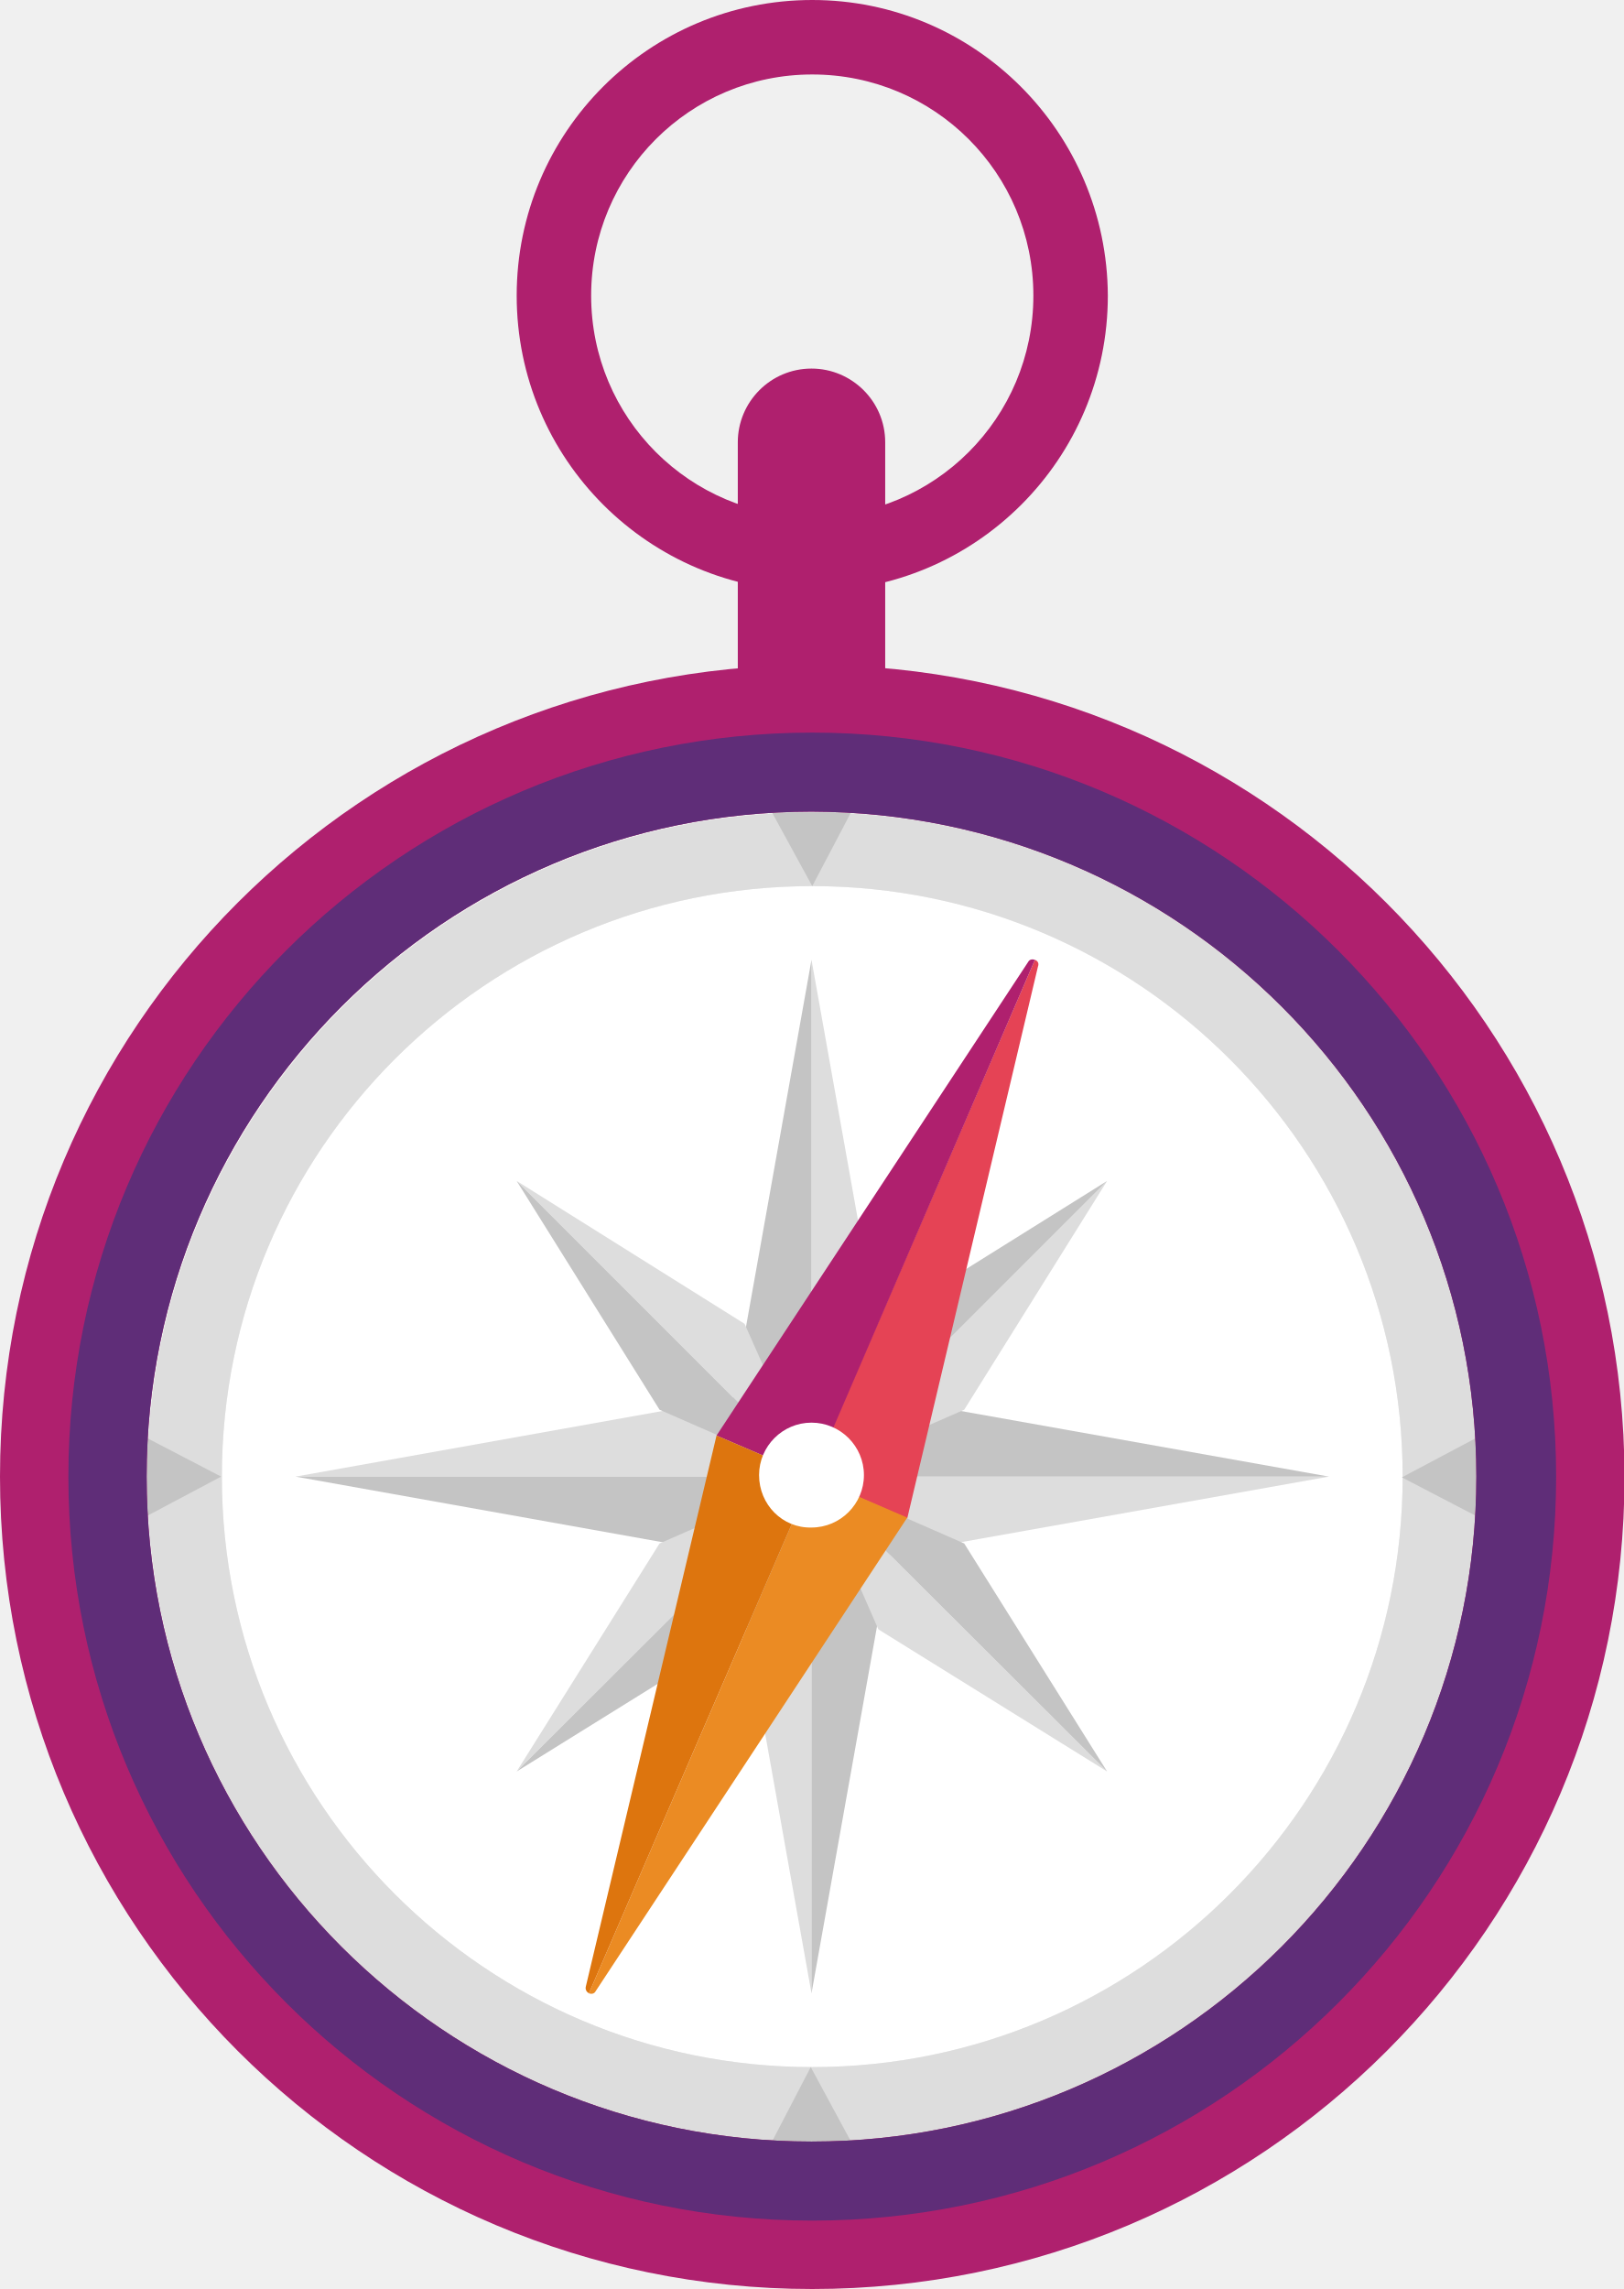
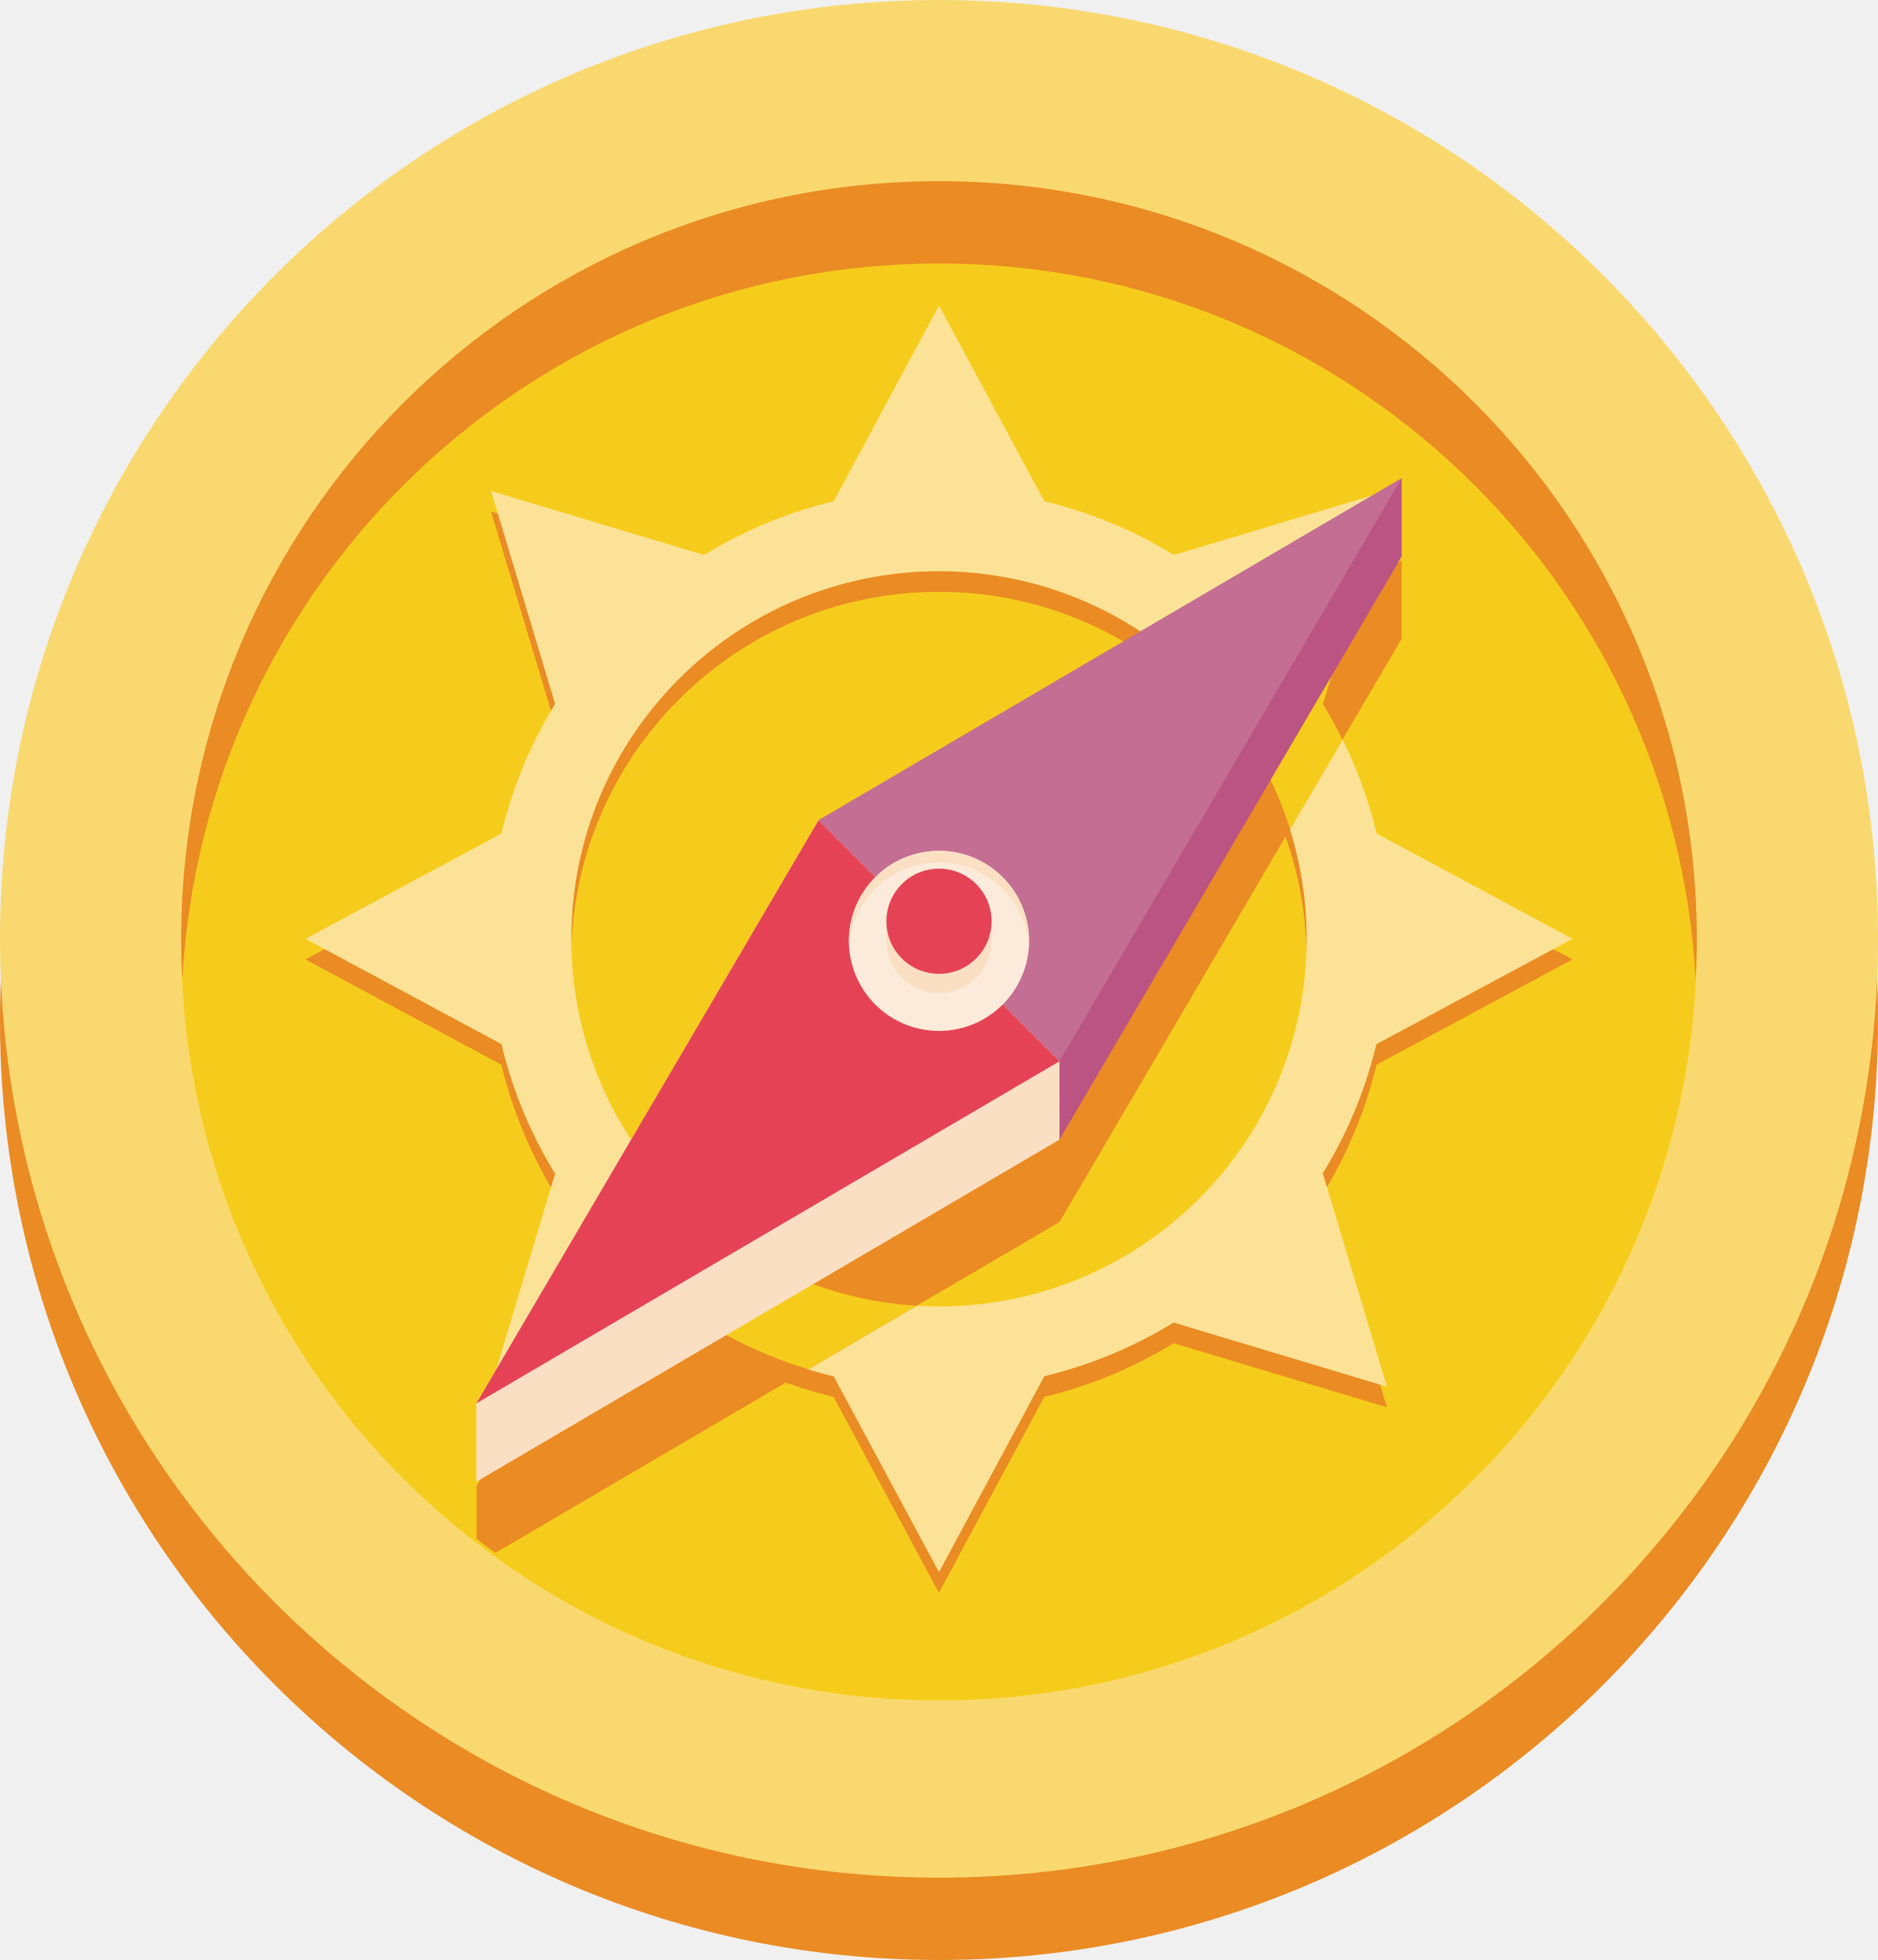
- <svg xmlns="http://www.w3.org/2000/svg" version="1.1" id="Layer_1" x="0px" y="0px" viewBox="0 0 213.7 301.2" style="enable-background:new 0 0 213.7 301.2;" xml:space="preserve">
-   <style type="text/css">
- 	.st0{fill:#FFFFFF;}
- 	.st1{fill:#AF206E;}
- 	.st2{fill:#DDDDDD;}
- 	.st3{fill:#C4C4C4;}
- 	.st4{fill:#E54355;}
- 	.st5{fill:#EB8B23;}
- 	.st6{fill:#DD750E;}
- 	.st7{fill:#5F2D78;}
- </style>
-   <g>
-     <path class="st0" d="M184.6,194.3c0,42.9-34.8,77.7-77.7,77.7h0c-42.9,0-77.7-34.8-77.7-77.7v0c0-42.9,34.8-77.7,77.7-77.7h0   C149.8,116.6,184.6,151.4,184.6,194.3L184.6,194.3z" />
-     <path class="st1" d="M106.9,0C85.4,0,68,17.4,68,38.9c0,21.5,17.4,38.9,38.9,38.9c21.5,0,38.9-17.4,38.9-38.9   C145.7,17.4,128.3,0,106.9,0z M106.9,68c-16.1,0-29.1-13-29.1-29.1c0-16.1,13-29.1,29.1-29.1c16.1,0,29.1,13,29.1,29.1   C136,55,123,68,106.9,68z" />
-     <path class="st1" d="M116.5,97.1H97.1V58.2c0-5.3,4.3-9.7,9.7-9.7l0,0c5.3,0,9.7,4.3,9.7,9.7V97.1z" />
-     <path class="st2" d="M106.9,106.9L106.9,106.9c-48.3,0-87.5,39.2-87.5,87.5v0c0,48.3,39.2,87.5,87.5,87.5h0   c48.3,0,87.5-39.2,87.5-87.5v0C194.3,146,155.2,106.9,106.9,106.9z M184.6,194.3c0,42.9-34.8,77.7-77.7,77.7h0   c-42.9,0-77.7-34.8-77.7-77.7v0c0-42.9,34.8-77.7,77.7-77.7h0C149.8,116.6,184.6,151.4,184.6,194.3L184.6,194.3z" />
-     <g>
-       <polygon class="st2" points="117.1,184 106.8,126.3 106.8,194.3   " />
-       <g>
-         <polygon class="st3" points="96.5,184 106.8,126.3 106.8,194.3    " />
-         <g>
-           <polygon class="st2" points="96.5,204.6 106.8,262.3 106.8,194.3     " />
-           <polygon class="st3" points="117.1,204.6 106.8,262.3 106.8,194.3     " />
-         </g>
-         <g>
-           <polygon class="st2" points="117.1,204.6 174.9,194.3 106.8,194.3     " />
-           <polygon class="st3" points="117.1,184 174.9,194.3 106.8,194.3     " />
-         </g>
-         <g>
-           <polygon class="st2" points="96.5,184 38.9,194.3 106.8,194.3     " />
-           <polygon class="st3" points="96.5,204.6 38.9,194.3 106.8,194.3     " />
-         </g>
-         <g>
-           <g>
-             <g>
-               <polygon class="st2" points="126.9,185.5 145.7,155.4 106.8,194.3       " />
-             </g>
-           </g>
-           <g>
-             <g>
-               <polygon class="st3" points="115.6,174.2 145.7,155.4 106.8,194.3       " />
-             </g>
-           </g>
-         </g>
-         <g>
-           <g>
-             <g>
-               <polygon class="st2" points="115.6,214.4 145.7,233.1 106.8,194.3       " />
-             </g>
-           </g>
-           <g>
-             <g>
-               <polygon class="st3" points="126.9,203.1 145.7,233.1 106.8,194.3       " />
-             </g>
-           </g>
-         </g>
-         <g>
-           <g>
-             <g>
-               <polygon class="st2" points="86.8,203.1 68,233.1 106.9,194.3       " />
-             </g>
-           </g>
-           <g>
-             <g>
-               <polygon class="st3" points="98.1,214.4 68,233.1 106.9,194.3       " />
-             </g>
-           </g>
-         </g>
-         <g>
-           <g>
-             <g>
-               <polygon class="st2" points="98,174.2 68,155.4 106.9,194.3       " />
-             </g>
-           </g>
-           <g>
-             <g>
-               <polygon class="st3" points="86.8,185.5 68,155.4 106.9,194.3       " />
-             </g>
-           </g>
-         </g>
-       </g>
-     </g>
-     <g>
-       <path class="st4" d="M136.2,126.3l-29.4,68l0,0l12.6,5.5l17.2-72.6C136.8,126.7,136.5,126.4,136.2,126.3z" />
-       <path class="st1" d="M136.2,126.3c-0.3-0.1-0.7-0.1-0.9,0.3l-41,62.3l12.6,5.4L136.2,126.3z" />
-       <path class="st5" d="M106.9,194.3l-29.4,68c0.3,0.1,0.7,0.1,0.9-0.3l41-62.3L106.9,194.3L106.9,194.3z" />
-       <path class="st6" d="M94.3,188.9l-17.2,72.5c-0.1,0.4,0.1,0.7,0.4,0.9l29.4-68L94.3,188.9z" />
-     </g>
-     <path class="st0" d="M99.9,194.1c0-3.8,3.1-6.9,6.9-6.9c3.8,0,6.9,3.1,6.9,6.9c0,3.8-3.1,6.9-6.9,6.9   C103,201.1,99.9,198,99.9,194.1z" />
-     <polygon class="st3" points="112,106.9 106.9,116.6 101.6,106.9  " />
-     <polygon class="st3" points="101.6,281.8 106.7,272 112,281.8  " />
-     <polygon class="st3" points="194.3,199.5 184.5,194.4 194.3,189.2  " />
-     <polygon class="st3" points="19.3,189.2 29.1,194.3 19.3,199.5  " />
-     <g>
-       <path class="st1" d="M106.9,87.5L106.9,87.5C47.8,87.5,0,135.3,0,194.3v0c0,59,47.8,106.9,106.9,106.9h0    c59,0,106.9-47.8,106.9-106.9v0C213.7,135.3,165.9,87.5,106.9,87.5z M194.3,194.3c0,48.3-39.2,87.5-87.5,87.5h0    c-48.3,0-87.5-39.2-87.5-87.5v0c0-48.3,39.2-87.5,87.5-87.5h0C155.2,106.9,194.3,146,194.3,194.3L194.3,194.3z" />
-     </g>
-     <g>
-       <path class="st7" d="M106.9,96.4L106.9,96.4c-54.1,0-97.9,43.8-97.9,97.9v0c0,54.1,43.8,97.9,97.9,97.9h0    c54.1,0,97.9-43.8,97.9-97.9v0C204.8,140.2,160.9,96.4,106.9,96.4z M194.3,194.3c0,48.3-39.2,87.5-87.5,87.5h0    c-48.3,0-87.5-39.2-87.5-87.5v0c0-48.3,39.2-87.5,87.5-87.5h0C155.2,106.9,194.3,146,194.3,194.3L194.3,194.3z" />
+ <svg xmlns="http://www.w3.org/2000/svg" viewBox="0 0 504.2 526.31">
+   <defs>
+     <style>.cls-1{fill:#ea8b23;}.cls-2{fill:#f9d96f;}.cls-3{fill:#f6cc1c;}.cls-4{fill:#fbe296;}.cls-5{fill:#bb5482;}.cls-6{fill:#c36e92;}.cls-7{fill:#fadfc3;}.cls-8{fill:#e54355;}.cls-9{fill:#fcebda;}</style>
+   </defs>
+   <g id="Layer_2" data-name="Layer 2">
+     <g id="Layer_1-2" data-name="Layer 1">
+       <circle class="cls-1" cx="252.1" cy="274.21" r="252.1" />
+       <circle class="cls-2" cx="252.1" cy="252.1" r="252.1" />
+       <path class="cls-3" d="M455.55,253.16c0,112.36-91.09,203.44-203.45,203.44A202.49,202.49,0,0,1,133,418.08c-1.71-1.22-3.41-2.49-5.06-3.78A203.1,203.1,0,0,1,48.65,253.16c0-112.36,91.09-203.45,203.45-203.45S455.55,140.8,455.55,253.16Z" />
+       <path class="cls-1" d="M372.36,377.89l-17.21-57.25a120.11,120.11,0,0,0,14.42-34.73l52.61-28.28-52.61-28.29a120.11,120.11,0,0,0-14.42-34.73l17.21-57.24-57.25,17.21a120.11,120.11,0,0,0-34.73-14.42L252.1,87.55l-28.28,52.61a120,120,0,0,0-34.73,14.42l-57.25-17.21,17.21,57.24a120.11,120.11,0,0,0-14.42,34.73L82,257.63l52.61,28.28a120.11,120.11,0,0,0,14.42,34.73l-17.21,57.25,57.25-17.21a120,120,0,0,0,34.73,14.42l28.28,52.6,28.28-52.6a120.11,120.11,0,0,0,34.73-14.42Zm-219-120.26a98.71,98.71,0,1,1,98.71,98.71A98.82,98.82,0,0,1,153.39,257.63Z" />
+       <path class="cls-4" d="M252.1,372.92A120.82,120.82,0,1,1,372.92,252.1,121,121,0,0,1,252.1,372.92Zm0-219.53a98.71,98.71,0,1,0,98.71,98.71A98.82,98.82,0,0,0,252.1,153.39Z" />
+       <path class="cls-1" d="M252.1,70.76c108.65,0,197.4,85.18,203.15,192.4.19-3.66.3-7.35.3-11.06,0-112.36-91.09-203.45-203.45-203.45S48.65,139.74,48.65,252.1c0,3.71.11,7.4.3,11.06C54.7,155.94,143.45,70.76,252.1,70.76Z" />
+       <polygon class="cls-4" points="285.82 144.75 218.38 144.75 252.1 82.02 285.82 144.75" />
+       <polygon class="cls-4" points="218.38 359.45 285.82 359.45 252.1 422.18 218.38 359.45" />
+       <polygon class="cls-4" points="359.45 285.82 359.45 218.38 422.18 252.1 359.45 285.82" />
+       <polygon class="cls-4" points="144.75 218.38 144.75 285.82 82.02 252.1 144.75 218.38" />
+       <polygon class="cls-4" points="152.34 304.16 200.04 351.86 131.84 372.36 152.34 304.16" />
+       <polygon class="cls-4" points="351.86 200.04 304.16 152.34 372.36 131.84 351.86 200.04" />
+       <polygon class="cls-4" points="304.16 351.86 351.86 304.16 372.36 372.36 304.16 351.86" />
+       <polygon class="cls-4" points="200.04 152.34 152.34 200.04 131.84 131.84 200.04 152.34" />
+       <path class="cls-1" d="M376.3,150.54v21L284.45,328.14,133,417c-1.71-1.23-3.41-2.49-5.06-3.79V399l22-37.52,69.85-119Z" />
+       <path class="cls-3" d="M322,182.43a98.89,98.89,0,0,1,24.37,40.25l14.09-24c-1.62-3.28-3.37-6.48-5.27-9.57l9.54-31.73Z" />
+       <path class="cls-3" d="M176.71,315.74l-26.81,45.7L146,368.1l43.1-13A120.1,120.1,0,0,0,217,367.7l29.11-17.08A98.55,98.55,0,0,1,176.71,315.74Z" />
+       <polygon class="cls-5" points="219.75 241.32 284.45 306.03 376.31 149.47 376.31 128.43 219.75 220.28 219.75 241.32" />
+       <polygon class="cls-6" points="376.31 128.43 219.75 220.28 284.45 284.99 376.31 128.43" />
+       <polygon class="cls-7" points="284.45 284.99 219.75 220.28 127.89 376.85 127.89 397.88 284.45 306.03 284.45 284.99" />
+       <polygon class="cls-8" points="127.89 376.85 284.45 284.99 219.75 220.28 127.89 376.85" />
+       <circle class="cls-9" cx="252.1" cy="252.64" r="24.19" />
+       <path class="cls-7" d="M235,238.69a24.17,24.17,0,0,1,41.23,15.53,24.17,24.17,0,1,0-48.24,0A24.08,24.08,0,0,1,235,238.69Z" />
+       <path class="cls-7" d="M238,252.59a14.11,14.11,0,1,0,28.22,0v-5.16a14.11,14.11,0,1,0-28.22,0Z" />
+       <circle class="cls-8" cx="252.1" cy="247.38" r="14.12" />
    </g>
  </g>
</svg>
